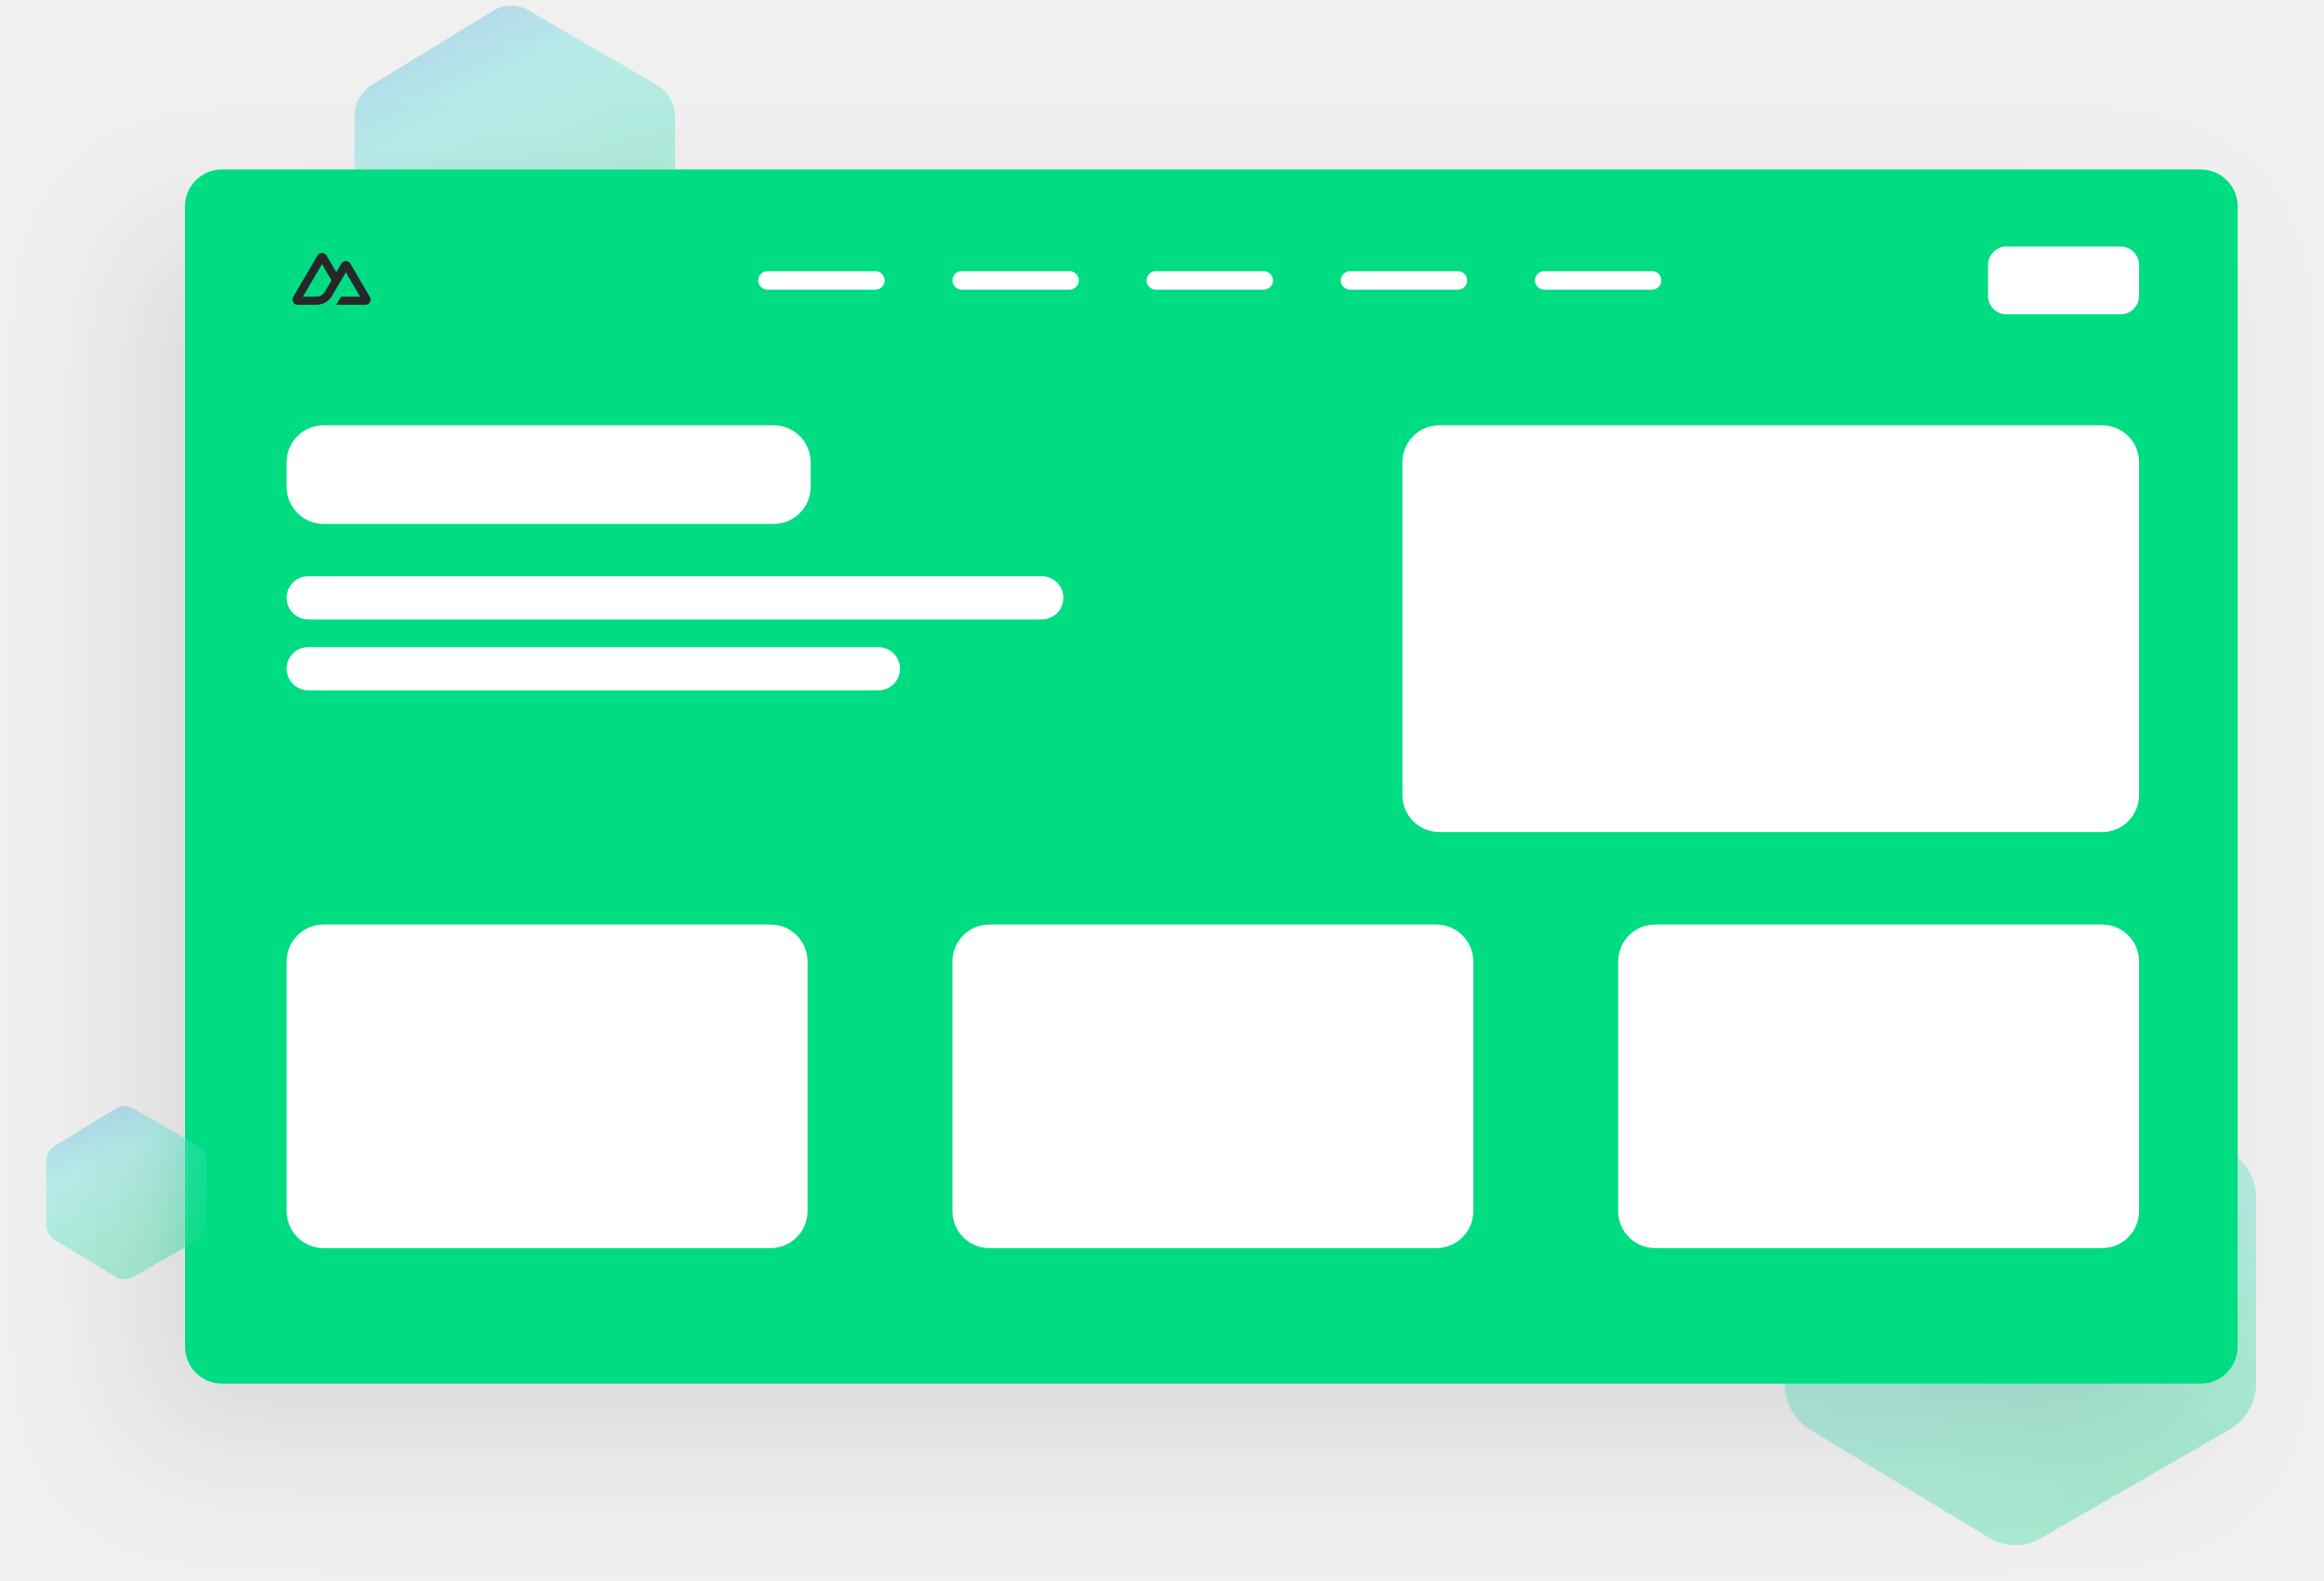
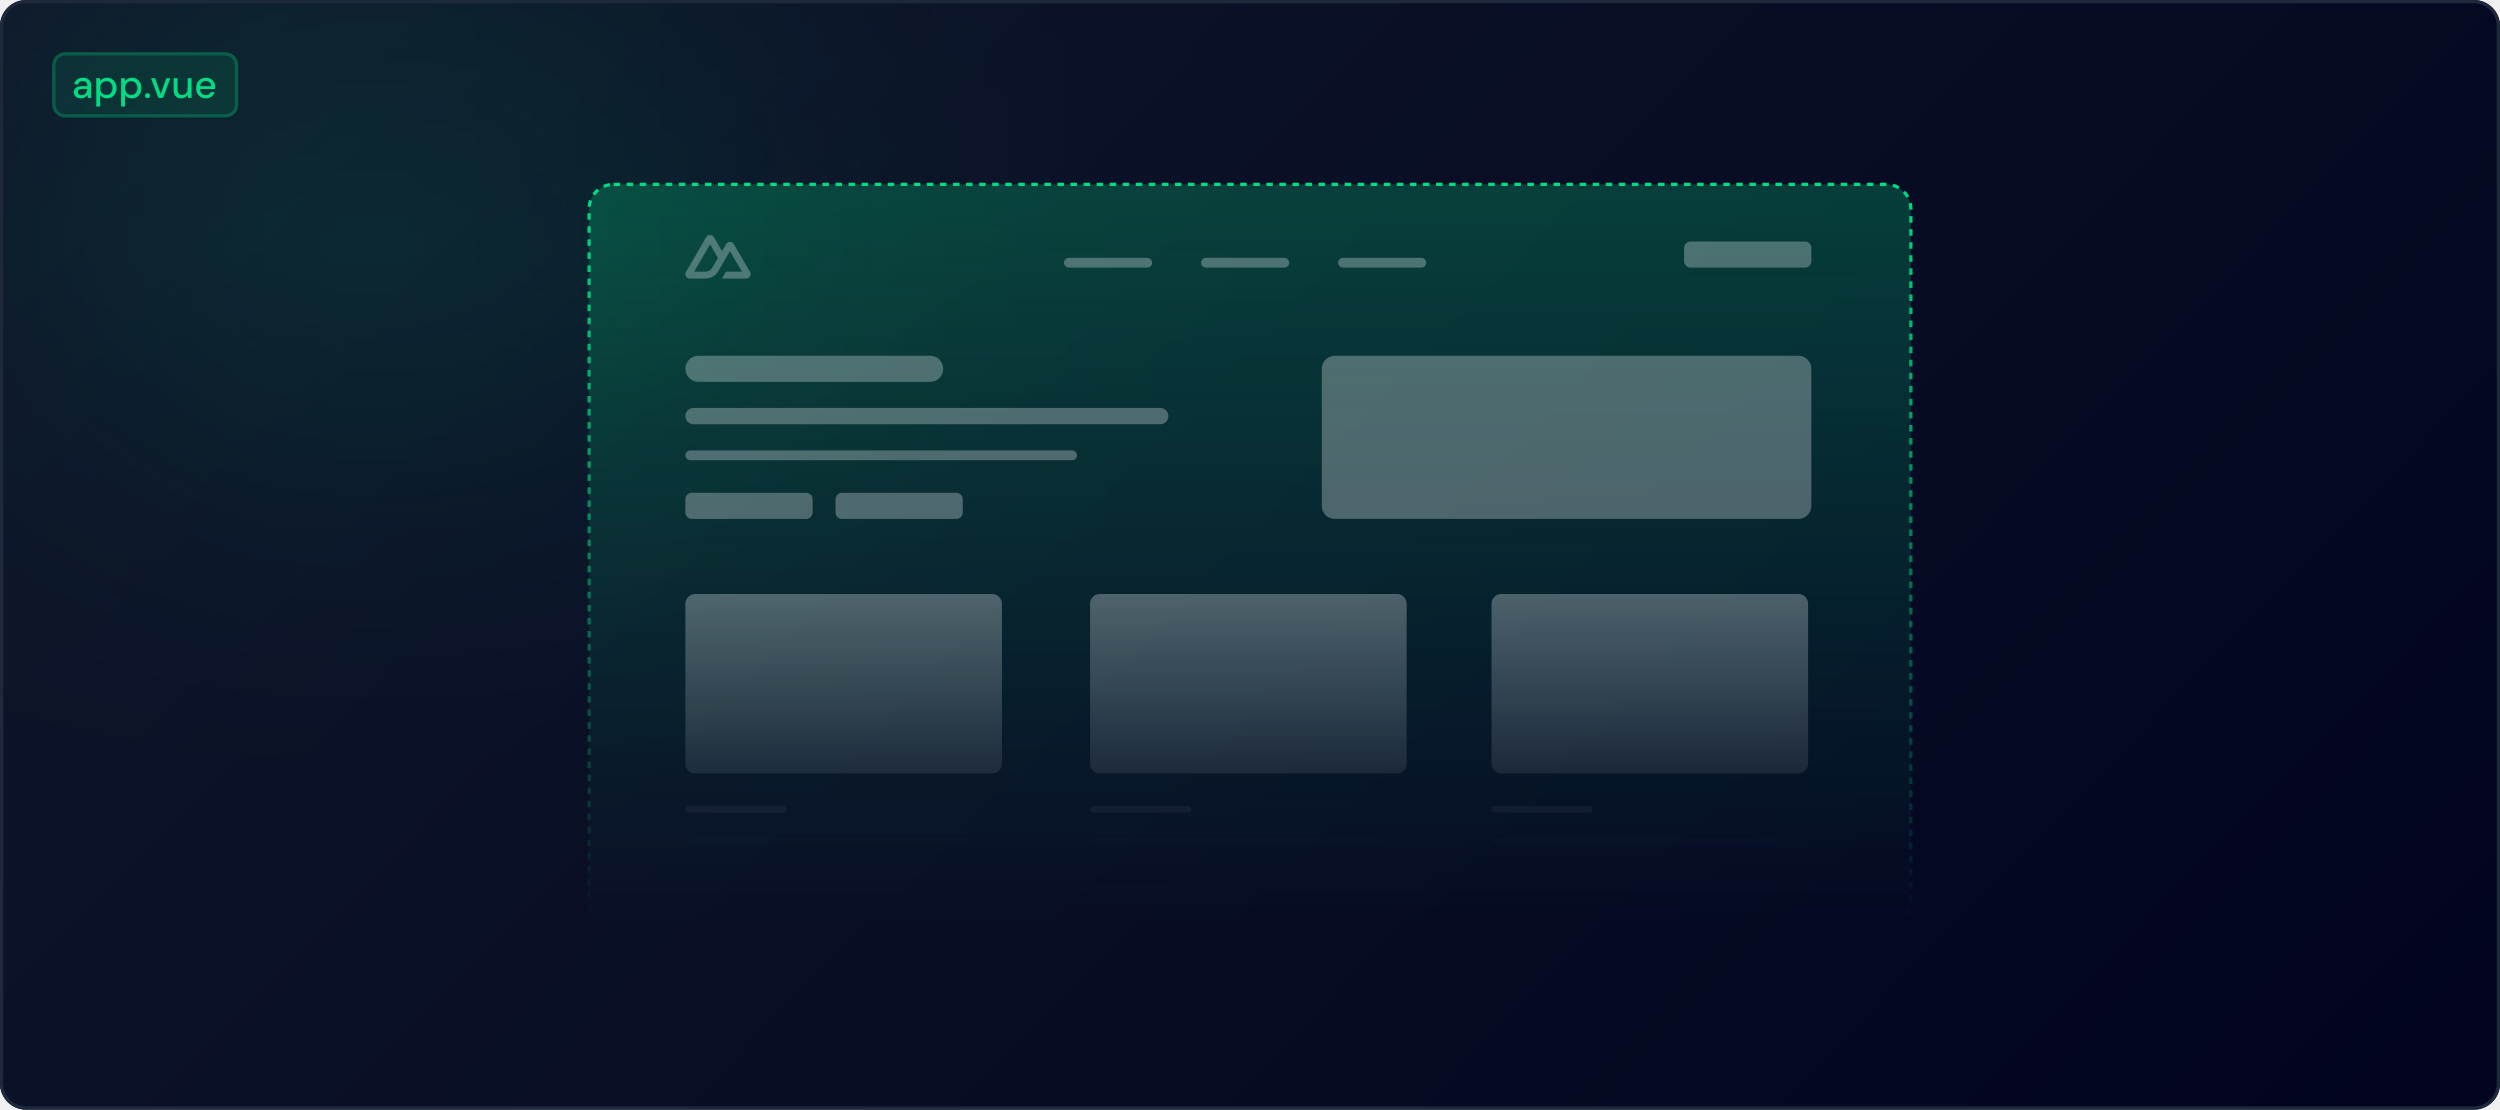
- <svg xmlns="http://www.w3.org/2000/svg" xmlns:xlink="http://www.w3.org/1999/xlink" fill="none" height="513" viewBox="0 0 754 513" width="754">
-   <filter id="a" color-interpolation-filters="sRGB" filterUnits="userSpaceOnUse" height="195.721" width="183.053" x="563.973" y="320.674">
-     <feFlood flood-opacity="0" result="BackgroundImageFix" />
-     <feGaussianBlur in="BackgroundImage" stdDeviation="7.513" />
-     <feComposite in2="SourceAlpha" operator="in" result="effect1_backgroundBlur_7267_84040" />
-     <feBlend in="SourceGraphic" in2="effect1_backgroundBlur_7267_84040" mode="normal" result="shape" />
-   </filter>
-   <filter id="b" color-interpolation-filters="sRGB" filterUnits="userSpaceOnUse" height="142.436" width="134.053" x="99.973" y="-13.195">
-     <feFlood flood-opacity="0" result="BackgroundImageFix" />
-     <feGaussianBlur in="BackgroundImage" stdDeviation="7.513" />
-     <feComposite in2="SourceAlpha" operator="in" result="effect1_backgroundBlur_7267_84040" />
-     <feBlend in="SourceGraphic" in2="effect1_backgroundBlur_7267_84040" mode="normal" result="shape" />
-   </filter>
-   <filter id="c" color-interpolation-filters="sRGB" filterUnits="userSpaceOnUse" height="482" width="754" x="0" y="31">
-     <feFlood flood-opacity="0" result="BackgroundImageFix" />
-     <feGaussianBlur in="BackgroundImage" stdDeviation="10" />
-     <feComposite in2="SourceAlpha" operator="in" result="effect1_backgroundBlur_7267_84040" />
-     <feColorMatrix in="SourceAlpha" result="hardAlpha" type="matrix" values="0 0 0 0 0 0 0 0 0 0 0 0 0 0 0 0 0 0 127 0" />
-     <feOffset dx="-16" dy="20" />
-     <feGaussianBlur stdDeviation="22" />
-     <feComposite in2="hardAlpha" operator="out" />
-     <feColorMatrix type="matrix" values="0 0 0 0 0 0 0 0 0 0 0 0 0 0 0 0 0 0 0.09 0" />
-     <feBlend in2="effect1_backgroundBlur_7267_84040" mode="normal" result="effect2_dropShadow_7267_84040" />
-     <feBlend in="SourceGraphic" in2="effect2_dropShadow_7267_84040" mode="normal" result="shape" />
-   </filter>
-   <filter id="d" color-interpolation-filters="sRGB" filterUnits="userSpaceOnUse" height="86.245" width="82.053" x="-.027" y="343.889">
-     <feFlood flood-opacity="0" result="BackgroundImageFix" />
-     <feGaussianBlur in="BackgroundImage" stdDeviation="7.513" />
-     <feComposite in2="SourceAlpha" operator="in" result="effect1_backgroundBlur_7267_84040" />
-     <feBlend in="SourceGraphic" in2="effect1_backgroundBlur_7267_84040" mode="normal" result="shape" />
-   </filter>
-   <linearGradient id="e">
-     <stop offset="0" stop-color="#00dc82" />
-     <stop offset=".5" stop-color="#36e4da" />
-     <stop offset="1" stop-color="#0047e1" />
-   </linearGradient>
-   <linearGradient id="f" gradientUnits="userSpaceOnUse" x1="655.41" x2="557.503" xlink:href="#e" y1="504" y2="296.381" />
-   <linearGradient id="g" gradientUnits="userSpaceOnUse" x1="166.939" x2="100.608" xlink:href="#e" y1="116" y2="-24.945" />
-   <linearGradient id="h" gradientUnits="userSpaceOnUse" x1="40.969" x2="7.804" xlink:href="#e" y1="416" y2="345.528" />
-   <g filter="url(#a)">
-     <path d="m645.319 498.982-57.788-34.893c-5.295-3.197-8.531-8.931-8.531-15.117v-.347-59.686-.341c0-6.15 3.197-11.857 8.441-15.068l57.79-35.387c5.205-3.188 11.63-3.258 16.898-.187l61.118 35.639c5.42 3.161 8.753 8.963 8.753 15.237v.359 59.184.364c0 6.309-3.372 12.138-8.842 15.283l-61.12 35.143c-5.221 3.002-11.559 2.933-16.719-.183z" fill="url(#f)" fill-opacity=".3" />
+ <svg xmlns="http://www.w3.org/2000/svg" width="766" height="340" fill="none" viewBox="0 0 766 340">
+   <g clip-path="url(#a)">
+     <rect width="766" height="340" fill="url(#b)" rx="8" />
+     <rect width="57" height="20" x="16" y="16" fill="#00DC82" fill-opacity=".1" rx="4" />
+     <path fill="#00DC82" d="M24.82 30.144c-.496 0-.908-.084-1.236-.252-.328-.168-.572-.392-.732-.672-.16-.288-.24-.596-.24-.924 0-.4.104-.74.312-1.02.208-.288.504-.508.888-.66.384-.152.844-.228 1.38-.228h1.572c0-.352-.052-.644-.156-.876-.104-.232-.26-.404-.468-.516-.2-.12-.456-.18-.768-.18-.36 0-.668.088-.924.264-.256.168-.416.42-.48.756h-1.2c.048-.424.192-.784.432-1.08.248-.304.564-.536.948-.696.384-.168.792-.252 1.224-.252.568 0 1.044.1 1.428.3.384.2.672.484.864.852.2.36.3.792.3 1.296V30H26.92l-.096-1.02c-.088.16-.192.312-.312.456-.12.144-.264.268-.432.372-.16.104-.348.184-.564.24-.208.064-.44.096-.696.096Zm.228-.972c.256 0 .488-.052.696-.156.208-.104.384-.244.528-.42.152-.184.264-.388.336-.612.08-.232.124-.468.132-.708v-.036h-1.428c-.344 0-.624.044-.84.132-.208.08-.36.192-.456.336-.096.144-.144.312-.144.504 0 .2.044.372.132.516.096.136.232.244.408.324.176.08.388.12.636.12Zm4.448 3.468v-8.688h1.08l.12.936c.128-.184.288-.356.48-.516.192-.168.42-.304.684-.408.272-.104.588-.156.948-.156.576 0 1.08.14 1.512.42.44.28.78.66 1.02 1.14.248.472.372 1.012.372 1.62 0 .608-.124 1.152-.372 1.632-.248.472-.592.844-1.032 1.116-.432.272-.936.408-1.512.408-.472 0-.888-.092-1.248-.276-.36-.192-.644-.456-.852-.792v3.564h-1.2Zm3.108-3.54c.368 0 .692-.088.972-.264.288-.176.512-.424.672-.744.168-.32.252-.692.252-1.116 0-.424-.084-.792-.252-1.104-.16-.32-.384-.568-.672-.744-.28-.184-.604-.276-.972-.276-.376 0-.708.092-.996.276-.28.176-.5.424-.66.744-.16.312-.24.68-.24 1.104 0 .424.08.796.24 1.116.16.32.38.568.66.744.288.176.62.264.996.264Zm4.509 3.54v-8.688h1.08l.12.936c.128-.184.288-.356.48-.516.192-.168.42-.304.684-.408.272-.104.588-.156.948-.156.576 0 1.08.14 1.512.42.44.28.78.66 1.02 1.14.248.472.372 1.012.372 1.62 0 .608-.124 1.152-.372 1.632-.248.472-.592.844-1.032 1.116-.432.272-.936.408-1.512.408-.472 0-.888-.092-1.248-.276-.36-.192-.644-.456-.852-.792v3.564h-1.2Zm3.108-3.54c.368 0 .692-.088.972-.264.288-.176.512-.424.672-.744.168-.32.252-.692.252-1.116 0-.424-.084-.792-.252-1.104-.16-.32-.384-.568-.672-.744-.28-.184-.604-.276-.972-.276-.376 0-.708.092-.996.276-.28.176-.5.424-.66.744-.16.312-.24.68-.24 1.104 0 .424.08.796.24 1.116.16.32.38.568.66.744.288.176.62.264.996.264Zm4.989.96c-.232 0-.424-.072-.576-.216-.144-.152-.216-.332-.216-.54 0-.216.072-.396.216-.54.152-.152.344-.228.576-.228.232 0 .42.076.564.228.144.144.216.324.216.54 0 .208-.072.388-.216.54-.144.144-.332.216-.564.216Zm3.334-.06-2.268-6.048h1.26l1.716 4.896 1.728-4.896h1.236L49.96 30h-1.416Zm6.973.144c-.472 0-.884-.096-1.236-.288-.344-.192-.612-.48-.804-.864-.184-.384-.276-.868-.276-1.452v-3.588h1.2v3.456c0 .568.124.996.372 1.284.248.288.604.432 1.068.432.312 0 .592-.076.84-.228.256-.152.456-.372.6-.66.144-.288.216-.64.216-1.056v-3.228h1.2V30h-1.068l-.084-1.032c-.184.368-.452.656-.804.864-.352.208-.76.312-1.224.312Zm7.559 0c-.576 0-1.088-.132-1.536-.396-.448-.264-.8-.632-1.056-1.104-.248-.472-.372-1.02-.372-1.644 0-.64.124-1.196.372-1.668.256-.48.608-.852 1.056-1.116.448-.272.968-.408 1.56-.408.592 0 1.1.132 1.524.396.424.264.752.616.984 1.056.232.432.348.912.348 1.44 0 .08-.004.168-.012.264 0 .088-.004.188-.012.3h-4.944v-.852h3.768c-.024-.504-.192-.896-.504-1.176-.312-.288-.7-.432-1.164-.432-.328 0-.628.076-.9.228-.272.144-.492.36-.66.648-.16.28-.24.636-.24 1.068v.336c0 .448.08.828.24 1.14.168.304.388.536.66.696.272.152.568.228.888.228.384 0 .7-.084.948-.252.248-.168.432-.396.552-.684h1.2c-.104.368-.28.7-.528.996-.248.288-.556.516-.924.684-.36.168-.776.252-1.248.252Z" />
+     <rect width="56" height="19" x="16.5" y="16.5" stroke="#00DC82" stroke-opacity=".25" rx="3.5" />
+     <g filter="url(#c)">
+       <path fill="#00DC82" d="M210 5v37H-6V5z" />
+     </g>
+     <rect width="405" height="227" x="180.5" y="56.5" fill="url(#d)" fill-opacity=".24" stroke="url(#e)" stroke-dasharray="2 2" rx="7.5" />
+     <path fill="#F1F5F9" fill-opacity=".3" fill-rule="evenodd" d="M214 108.997c-2.209 0-4 1.791-4 4s1.791 4 4 4h71c2.209 0 4-1.791 4-4s-1.791-4-4-4h-71Zm-1.5 16.004c-1.381 0-2.5 1.119-2.5 2.5s1.119 2.5 2.5 2.5h143c1.381 0 2.5-1.119 2.5-2.5s-1.119-2.5-2.5-2.5h-143Zm-2.5 14.5c0-.828.672-1.5 1.5-1.5h117c.828 0 1.5.672 1.5 1.5s-.672 1.5-1.5 1.5h-117c-.828 0-1.5-.672-1.5-1.5Zm2 11.5c-1.105 0-2 .895-2 2v4c0 1.105.895 2 2 2h35c1.105 0 2-.895 2-2v-4c0-1.105-.895-2-2-2h-35Zm193-38c0-2.209 1.791-4 4-4h142c2.209 0 4 1.791 4 4v42c0 2.209-1.791 4-4 4H409c-2.209 0-4-1.791-4-4v-42Zm-147 38c-1.105 0-2 .895-2 2v4c0 1.105.895 2 2 2h35c1.105 0 2-.895 2-2v-4c0-1.105-.895-2-2-2h-35Z" clip-rule="evenodd" />
+     <path fill="#F1F5F9" fill-opacity=".3" d="M221.22 85.333h7.435c.236 0 .468-.062.673-.179.204-.117.374-.285.492-.488S230 84.234 230 84c0-.234-.062-.464-.181-.667l-4.993-8.571c-.118-.203-.287-.371-.492-.488-.204-.117-.436-.179-.672-.179-.236 0-.468.062-.673.179-.204.117-.374.285-.492.488l-1.277 2.193-2.496-4.289c-.118-.203-.288-.371-.492-.488-.205-.117-.437-.179-.673-.179-.236 0-.468.062-.673.179-.204.117-.374.285-.492.488l-6.213 10.667c-.119.203-.181.432-.181.667 0 .234.062.464.18.667.118.203.288.371.492.488.205.117.437.179.673.179h4.667c1.849 0 3.213-.805 4.151-2.376l2.278-3.91 1.22-2.093 3.662 6.286h-4.882l-1.221 2.093Zm-5.284-2.095-3.257-.001 4.882-8.38 2.436 4.19-1.631 2.801c-.623 1.019-1.331 1.39-2.43 1.39Z" />
+     <path stroke="#F1F5F9" stroke-linecap="round" stroke-opacity=".3" stroke-width="3" d="M327.5 80.5h24M369.5 80.5h24M411.5 80.5h24" />
+     <rect width="39" height="8" x="516" y="74" fill="#F1F5F9" fill-opacity=".3" rx="2" />
+     <path fill="url(#f)" fill-opacity=".3" fill-rule="evenodd" d="M210 184.999c0-1.657 1.343-3 3-3h91c1.657 0 3 1.343 3 3v49c0 1.657-1.343 3-3 3h-91c-1.657 0-3-1.343-3-3v-49Zm0 63c0-.552.448-1 1-1h29c.552 0 1 .448 1 1s-.448 1-1 1h-29c-.552 0-1-.448-1-1Zm1 9c-.552 0-1 .448-1 1s.448 1 1 1h86c.552 0 1-.448 1-1s-.448-1-1-1h-86Z" clip-rule="evenodd" />
+     <path fill="url(#g)" fill-opacity=".3" fill-rule="evenodd" d="M457 184.999c0-1.657 1.343-3 3-3h91c1.657 0 3 1.343 3 3v49c0 1.657-1.343 3-3 3h-91c-1.657 0-3-1.343-3-3v-49Zm0 63c0-.552.448-1 1-1h29c.552 0 1 .448 1 1s-.448 1-1 1h-29c-.552 0-1-.448-1-1Zm1 9c-.552 0-1 .448-1 1s.448 1 1 1h86c.552 0 1-.448 1-1s-.448-1-1-1h-86Z" clip-rule="evenodd" />
+     <path fill="url(#h)" fill-opacity=".3" fill-rule="evenodd" d="M334 184.999c0-1.657 1.343-3 3-3h91c1.657 0 3 1.343 3 3v49c0 1.657-1.343 3-3 3h-91c-1.657 0-3-1.343-3-3v-49Zm0 63c0-.552.448-1 1-1h29c.552 0 1 .448 1 1s-.448 1-1 1h-29c-.552 0-1-.448-1-1Zm1 9c-.552 0-1 .448-1 1s.448 1 1 1h86c.552 0 1-.448 1-1s-.448-1-1-1h-86Z" clip-rule="evenodd" />
  </g>
-   <g filter="url(#b)">
-     <path d="m160.079 112.596-39.28-23.67c-3.599-2.169-5.799-6.064-5.799-10.265v-.225-40.489-.222c0-4.177 2.174-8.053 5.738-10.231l39.282-24.005c3.538-2.162 7.905-2.21 11.486-.126l41.544 24.176c3.684 2.144 5.95 6.084 5.95 10.347v.233 40.148.236c0 4.286-2.293 8.245-6.01 10.378l-41.546 23.84c-3.549 2.037-7.857 1.99-11.365-.124z" fill="url(#g)" fill-opacity=".3" />
-   </g>
-   <g filter="url(#c)">
-     <rect fill="#00dc82" height="394" rx="12" width="666" x="60" y="55" />
-   </g>
-   <path d="m109.112 98.91h9.427c.299 0.0.593-.078.852-.225.26-.148.475-.36.625-.616.149-.256.228-.546.228-.841 0-.295-.079-.585-.229-.841l-6.331-10.813c-.15-.256-.365-.468-.624-.616s-.553-.225-.853-.225c-.299 0-.593.078-.852.225-.26.148-.475.36-.625.616l-1.618 2.767-3.165-5.41c-.15-.256-.365-.468-.625-.616-.259-.148-.553-.225-.853-.225-.299 0-.593.078-.853.225-.259.148-.474.36-.624.616l-7.878 13.456c-.15.256-.229.546-.229.841-0.0.295.079.585.228.841.15.256.365.468.624.616.259.148.553.225.853.225h5.918c2.344 0 4.073-1.016 5.263-2.997l2.889-4.933 1.547-2.64 4.643 7.929h-6.19zm-6.701-2.643-4.129-.001 6.19-10.572 3.089 5.286-2.068 3.533c-.79 1.286-1.688 1.754-3.082 1.754z" fill="#27272a" />
-   <g fill="#fff">
-     <rect height="22" rx="6" width="49" x="645" y="80" />
-     <rect height="6" rx="3" width="41" x="246" y="88" />
-     <rect height="6" rx="3" width="41" x="309" y="88" />
-     <rect height="6" rx="3" width="41" x="372" y="88" />
-     <rect height="6" rx="3" width="41" x="435" y="88" />
-     <rect height="6" rx="3" width="41" x="498" y="88" />
-     <rect height="132" rx="12" width="239" x="455" y="138" />
-   </g>
-   <g filter="url(#d)">
-     <path d="m37.54 414.298-19.64-11.835c-1.799-1.084-2.9-3.032-2.9-5.132v-.113-20.244-.111c0-2.089 1.087-4.027 2.869-5.116l19.641-12.003c1.769-1.081 3.953-1.105 5.743-.063l20.772 12.088c1.842 1.072 2.975 3.042 2.975 5.173v.117 20.074.118c0 2.143-1.146 4.123-3.005 5.189l-20.773 11.92c-1.774 1.018-3.929.995-5.682-.062z" fill="url(#h)" fill-opacity=".3" />
-   </g>
-   <rect fill="#fff" height="105" rx="12" width="169" x="93" y="300" />
-   <rect fill="#fff" height="105" rx="12" width="169" x="309" y="300" />
-   <rect fill="#fff" height="105" rx="12" width="169" x="525" y="300" />
-   <rect fill="#fff" height="32" rx="12" width="170" x="93" y="138" />
-   <rect fill="#fff" height="14" rx="7" width="252" x="93" y="187" />
-   <rect fill="#fff" height="14" rx="7" width="199" x="93" y="210" />
+   <rect width="765" height="339" x=".5" y=".5" stroke="#1E293B" rx="7.5" />
+   <defs>
+     <linearGradient id="b" x1="13.5" x2="557.36" y1="0" y2="528.235" gradientUnits="userSpaceOnUse">
+       <stop stop-color="#0F172A" />
+       <stop offset="1" stop-color="#020420" />
+     </linearGradient>
+     <linearGradient id="d" x1="383" x2="383" y1="56" y2="284" gradientUnits="userSpaceOnUse">
+       <stop stop-color="#00DC82" />
+       <stop offset="1" stop-color="#00DC82" stop-opacity="0" />
+     </linearGradient>
+     <linearGradient id="e" x1="383" x2="383" y1="56" y2="284" gradientUnits="userSpaceOnUse">
+       <stop stop-color="#00DC82" />
+       <stop offset="1" stop-color="#00DC82" stop-opacity="0" />
+     </linearGradient>
+     <linearGradient id="f" x1="259.652" x2="259.652" y1="182.144" y2="259.722" gradientUnits="userSpaceOnUse">
+       <stop stop-color="#F1F5F9" />
+       <stop offset="1" stop-color="#F1F5F9" stop-opacity="0" />
+     </linearGradient>
+     <linearGradient id="g" x1="506.601" x2="506.601" y1="182.144" y2="259.722" gradientUnits="userSpaceOnUse">
+       <stop stop-color="#F1F5F9" />
+       <stop offset="1" stop-color="#F1F5F9" stop-opacity="0" />
+     </linearGradient>
+     <linearGradient id="h" x1="383.422" x2="383.422" y1="182.144" y2="259.722" gradientUnits="userSpaceOnUse">
+       <stop stop-color="#F1F5F9" />
+       <stop offset="1" stop-color="#F1F5F9" stop-opacity="0" />
+     </linearGradient>
+     <clipPath id="a">
+       <rect width="766" height="340" fill="#fff" rx="8" />
+     </clipPath>
+     <filter id="c" width="968" height="789" x="-382" y="-371" color-interpolation-filters="sRGB" filterUnits="userSpaceOnUse">
+       <feFlood flood-opacity="0" result="BackgroundImageFix" />
+       <feBlend in="SourceGraphic" in2="BackgroundImageFix" result="shape" />
+       <feGaussianBlur result="effect1_foregroundBlur_129_2722" stdDeviation="188" />
+     </filter>
+   </defs>
</svg>
